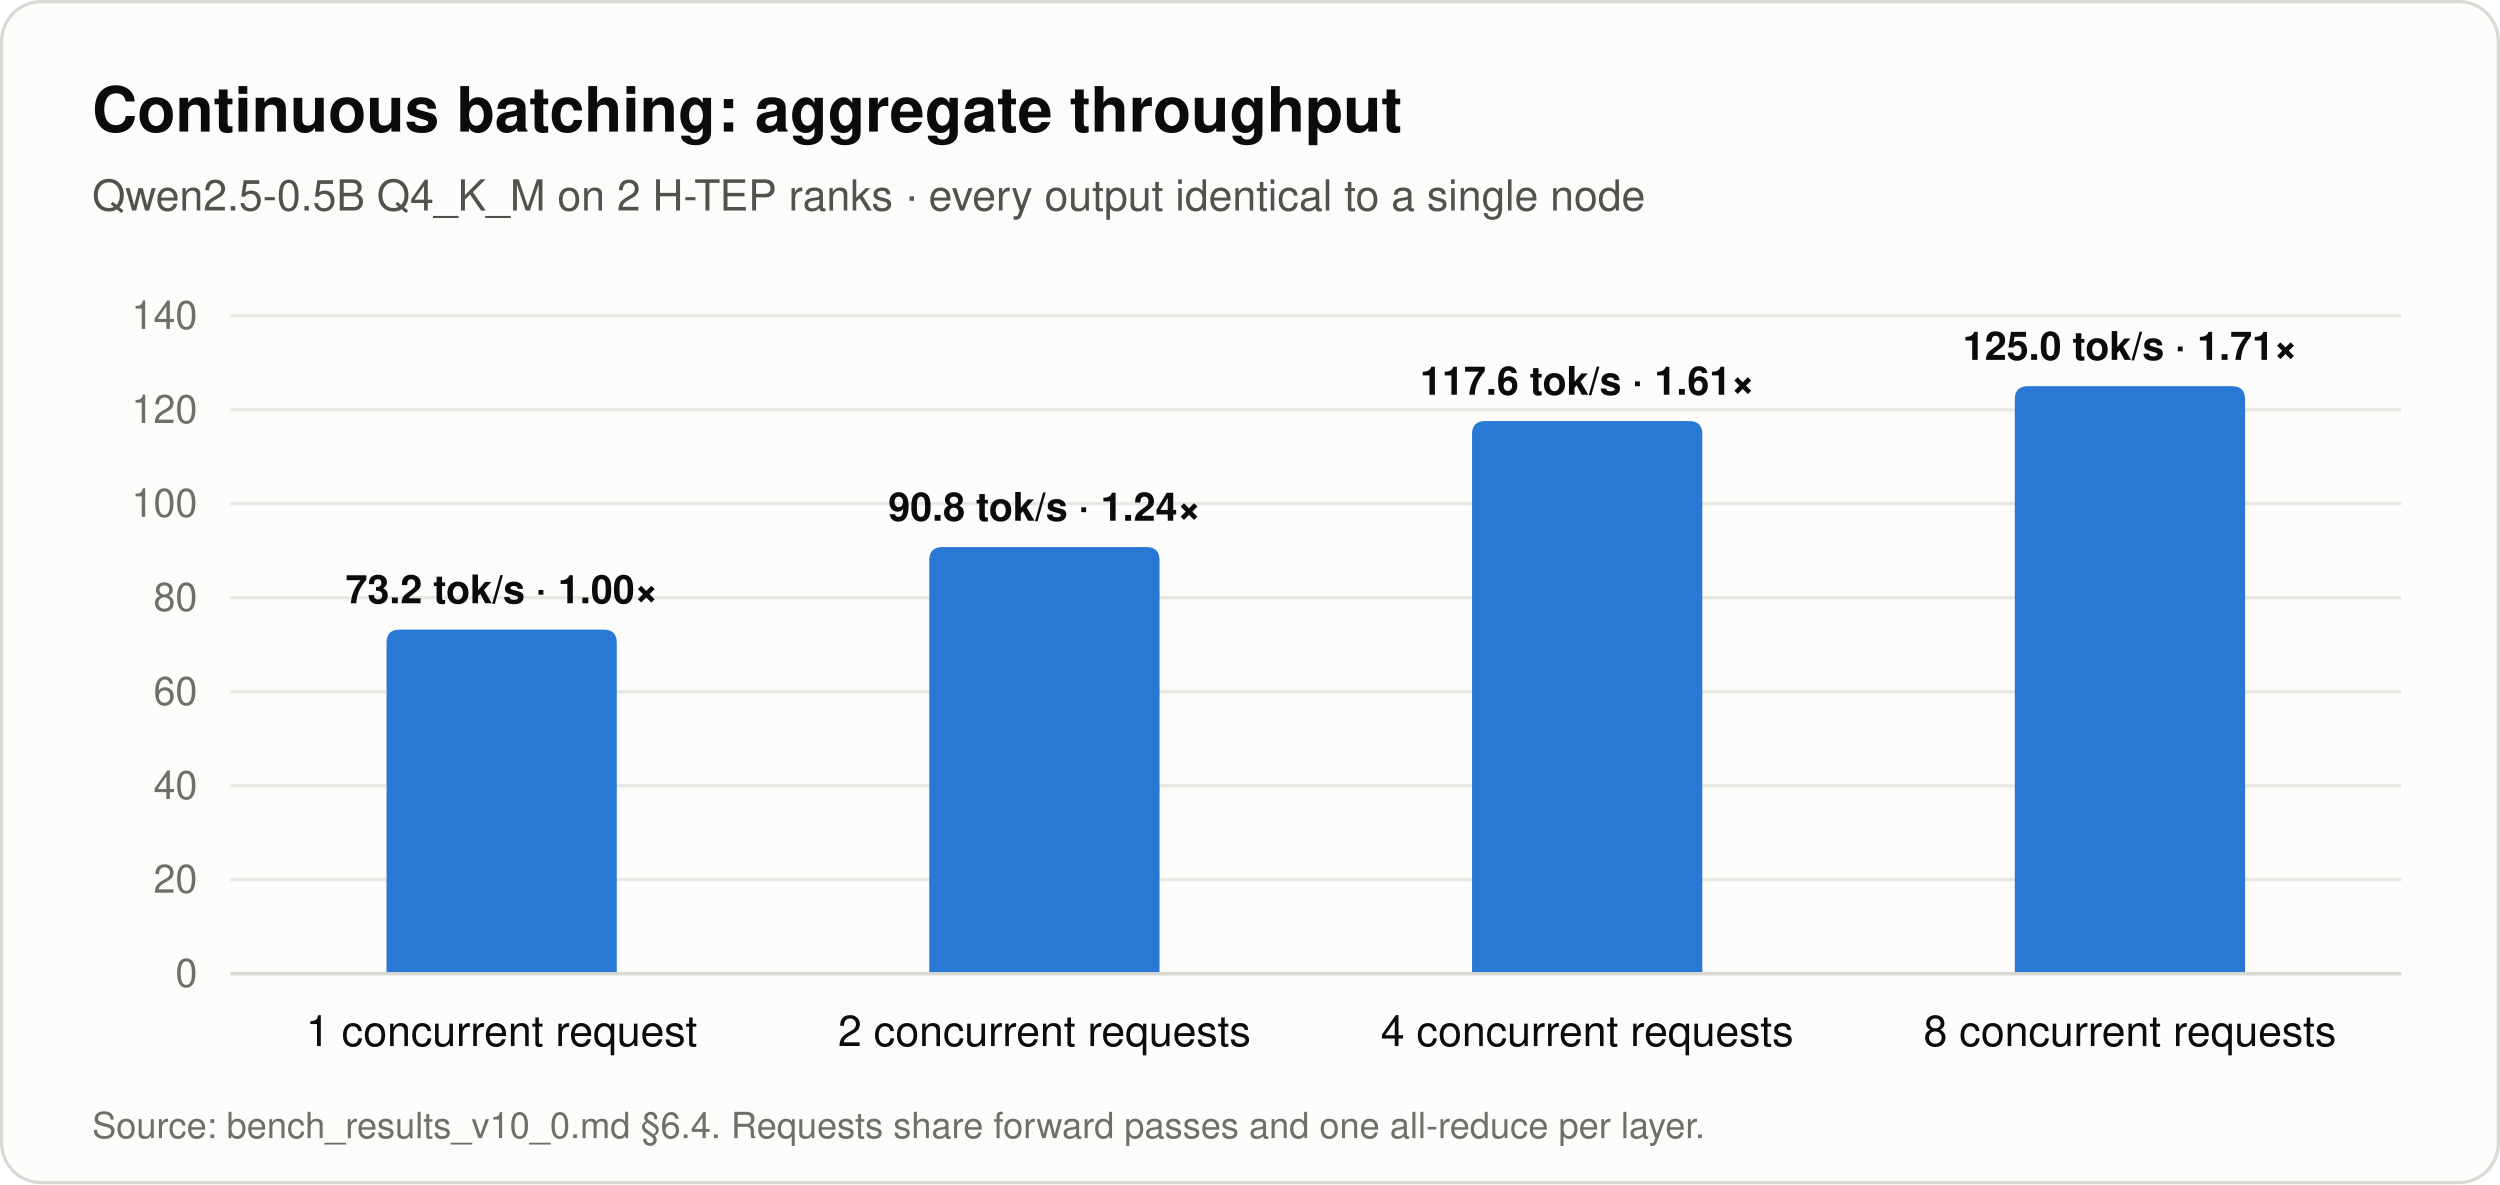
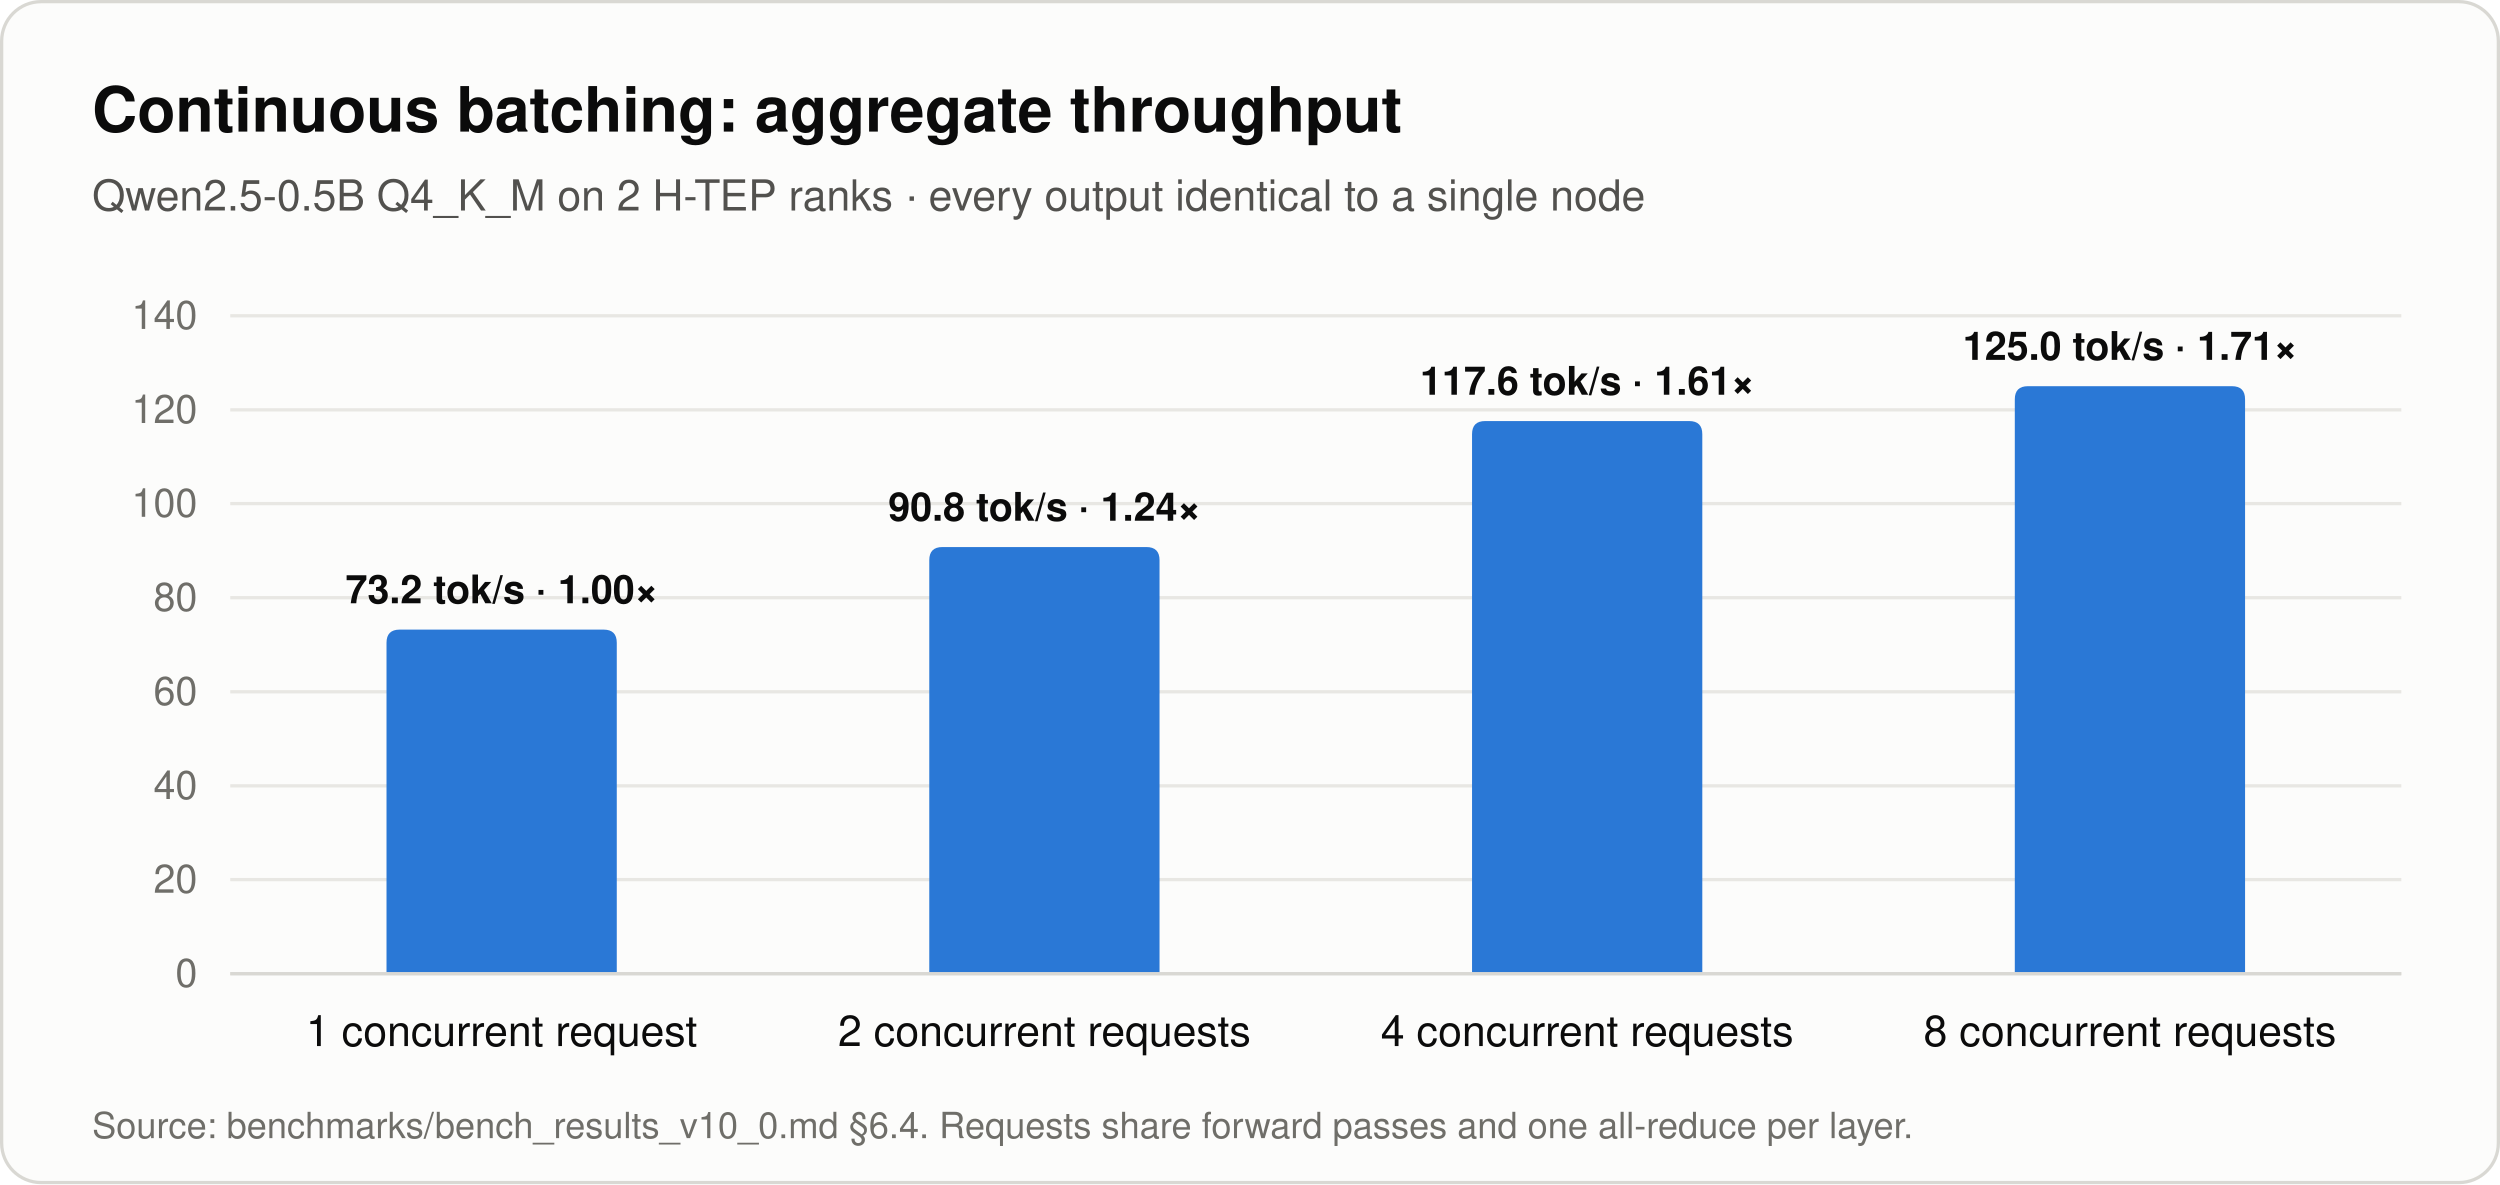
<svg xmlns="http://www.w3.org/2000/svg" viewBox="0 0 760 360" width="760" height="360" role="img" aria-label="Bar chart: aggregate tokens per second by concurrent requests">
  <rect x="0.5" y="0.5" width="759" height="359" rx="12" fill="#fcfcfb" stroke="#d9d8d3" />
  <text x="28.0" y="40.0" font-family="-apple-system, BlinkMacSystemFont, 'Segoe UI', Helvetica, Arial, sans-serif" font-size="19" font-weight="700" fill="#0b0b0b" text-anchor="start">Continuous batching: aggregate throughput</text>
  <text x="28.0" y="64.0" font-family="-apple-system, BlinkMacSystemFont, 'Segoe UI', Helvetica, Arial, sans-serif" font-size="13" font-weight="400" fill="#52514e" text-anchor="start">Qwen2.5-0.5B Q4_K_M on 2 H-TEP ranks · every output identical to a single node</text>
  <line x1="70" x2="730" y1="296.0" y2="296.0" stroke="#e8e7e3" stroke-width="1" />
  <text x="60.0" y="300.0" font-family="-apple-system, BlinkMacSystemFont, 'Segoe UI', Helvetica, Arial, sans-serif" font-size="12" font-weight="400" fill="#6f6e69" text-anchor="end">0</text>
  <line x1="70" x2="730" y1="267.4" y2="267.4" stroke="#e8e7e3" stroke-width="1" />
  <text x="60.0" y="271.4" font-family="-apple-system, BlinkMacSystemFont, 'Segoe UI', Helvetica, Arial, sans-serif" font-size="12" font-weight="400" fill="#6f6e69" text-anchor="end">20</text>
  <line x1="70" x2="730" y1="238.9" y2="238.9" stroke="#e8e7e3" stroke-width="1" />
  <text x="60.0" y="242.9" font-family="-apple-system, BlinkMacSystemFont, 'Segoe UI', Helvetica, Arial, sans-serif" font-size="12" font-weight="400" fill="#6f6e69" text-anchor="end">40</text>
  <line x1="70" x2="730" y1="210.3" y2="210.3" stroke="#e8e7e3" stroke-width="1" />
  <text x="60.0" y="214.3" font-family="-apple-system, BlinkMacSystemFont, 'Segoe UI', Helvetica, Arial, sans-serif" font-size="12" font-weight="400" fill="#6f6e69" text-anchor="end">60</text>
  <line x1="70" x2="730" y1="181.7" y2="181.7" stroke="#e8e7e3" stroke-width="1" />
  <text x="60.0" y="185.7" font-family="-apple-system, BlinkMacSystemFont, 'Segoe UI', Helvetica, Arial, sans-serif" font-size="12" font-weight="400" fill="#6f6e69" text-anchor="end">80</text>
  <line x1="70" x2="730" y1="153.1" y2="153.1" stroke="#e8e7e3" stroke-width="1" />
  <text x="60.0" y="157.1" font-family="-apple-system, BlinkMacSystemFont, 'Segoe UI', Helvetica, Arial, sans-serif" font-size="12" font-weight="400" fill="#6f6e69" text-anchor="end">100</text>
  <line x1="70" x2="730" y1="124.6" y2="124.6" stroke="#e8e7e3" stroke-width="1" />
  <text x="60.0" y="128.6" font-family="-apple-system, BlinkMacSystemFont, 'Segoe UI', Helvetica, Arial, sans-serif" font-size="12" font-weight="400" fill="#6f6e69" text-anchor="end">120</text>
  <line x1="70" x2="730" y1="96.0" y2="96.0" stroke="#e8e7e3" stroke-width="1" />
  <text x="60.0" y="100.0" font-family="-apple-system, BlinkMacSystemFont, 'Segoe UI', Helvetica, Arial, sans-serif" font-size="12" font-weight="400" fill="#6f6e69" text-anchor="end">140</text>
  <path d="M117.5,296.0 L117.5,195.4 Q117.5,191.4 121.5,191.4 L183.5,191.4 Q187.5,191.4 187.5,195.4 L187.5,296.0 Z" fill="#2a78d6" />
  <text x="152.5" y="183.4" font-family="-apple-system, BlinkMacSystemFont, 'Segoe UI', Helvetica, Arial, sans-serif" font-size="12" font-weight="600" fill="#0b0b0b" text-anchor="middle">73.2 tok/s · 1.00×</text>
  <text x="152.5" y="318.0" font-family="-apple-system, BlinkMacSystemFont, 'Segoe UI', Helvetica, Arial, sans-serif" font-size="13" font-weight="400" fill="#0b0b0b" text-anchor="middle">1 concurrent request</text>
  <path d="M282.5,296.0 L282.5,170.3 Q282.5,166.3 286.5,166.3 L348.5,166.3 Q352.5,166.3 352.5,170.3 L352.5,296.0 Z" fill="#2a78d6" />
  <text x="317.5" y="158.3" font-family="-apple-system, BlinkMacSystemFont, 'Segoe UI', Helvetica, Arial, sans-serif" font-size="12" font-weight="600" fill="#0b0b0b" text-anchor="middle">90.8 tok/s · 1.24×</text>
  <text x="317.5" y="318.0" font-family="-apple-system, BlinkMacSystemFont, 'Segoe UI', Helvetica, Arial, sans-serif" font-size="13" font-weight="400" fill="#0b0b0b" text-anchor="middle">2 concurrent requests</text>
  <path d="M447.5,296.0 L447.5,132.0 Q447.5,128.0 451.5,128.0 L513.5,128.0 Q517.5,128.0 517.5,132.0 L517.5,296.0 Z" fill="#2a78d6" />
  <text x="482.5" y="120.0" font-family="-apple-system, BlinkMacSystemFont, 'Segoe UI', Helvetica, Arial, sans-serif" font-size="12" font-weight="600" fill="#0b0b0b" text-anchor="middle">117.6 tok/s · 1.61×</text>
  <text x="482.5" y="318.0" font-family="-apple-system, BlinkMacSystemFont, 'Segoe UI', Helvetica, Arial, sans-serif" font-size="13" font-weight="400" fill="#0b0b0b" text-anchor="middle">4 concurrent requests</text>
  <path d="M612.5,296.0 L612.5,121.4 Q612.5,117.4 616.5,117.4 L678.5,117.4 Q682.5,117.4 682.5,121.4 L682.5,296.0 Z" fill="#2a78d6" />
  <text x="647.5" y="109.4" font-family="-apple-system, BlinkMacSystemFont, 'Segoe UI', Helvetica, Arial, sans-serif" font-size="12" font-weight="600" fill="#0b0b0b" text-anchor="middle">125.0 tok/s · 1.71×</text>
  <text x="647.5" y="318.0" font-family="-apple-system, BlinkMacSystemFont, 'Segoe UI', Helvetica, Arial, sans-serif" font-size="13" font-weight="400" fill="#0b0b0b" text-anchor="middle">8 concurrent requests</text>
  <line x1="70" x2="730" y1="296" y2="296" stroke="#d9d8d3" stroke-width="1" />
-   <text x="28.0" y="346.0" font-family="-apple-system, BlinkMacSystemFont, 'Segoe UI', Helvetica, Arial, sans-serif" font-size="11" font-weight="400" fill="#6f6e69" text-anchor="start">Source: bench_results_v10_0.md §6.4. Requests share forward passes and one all-reduce per layer.</text>
+   <text x="28.0" y="346.0" font-family="-apple-system, BlinkMacSystemFont, 'Segoe UI', Helvetica, Arial, sans-serif" font-size="11" font-weight="400" fill="#6f6e69" text-anchor="start">Source: benchmarks/bench_results_v10_0.md §6.4. Requests share forward passes and one all-reduce per layer.</text>
</svg>
